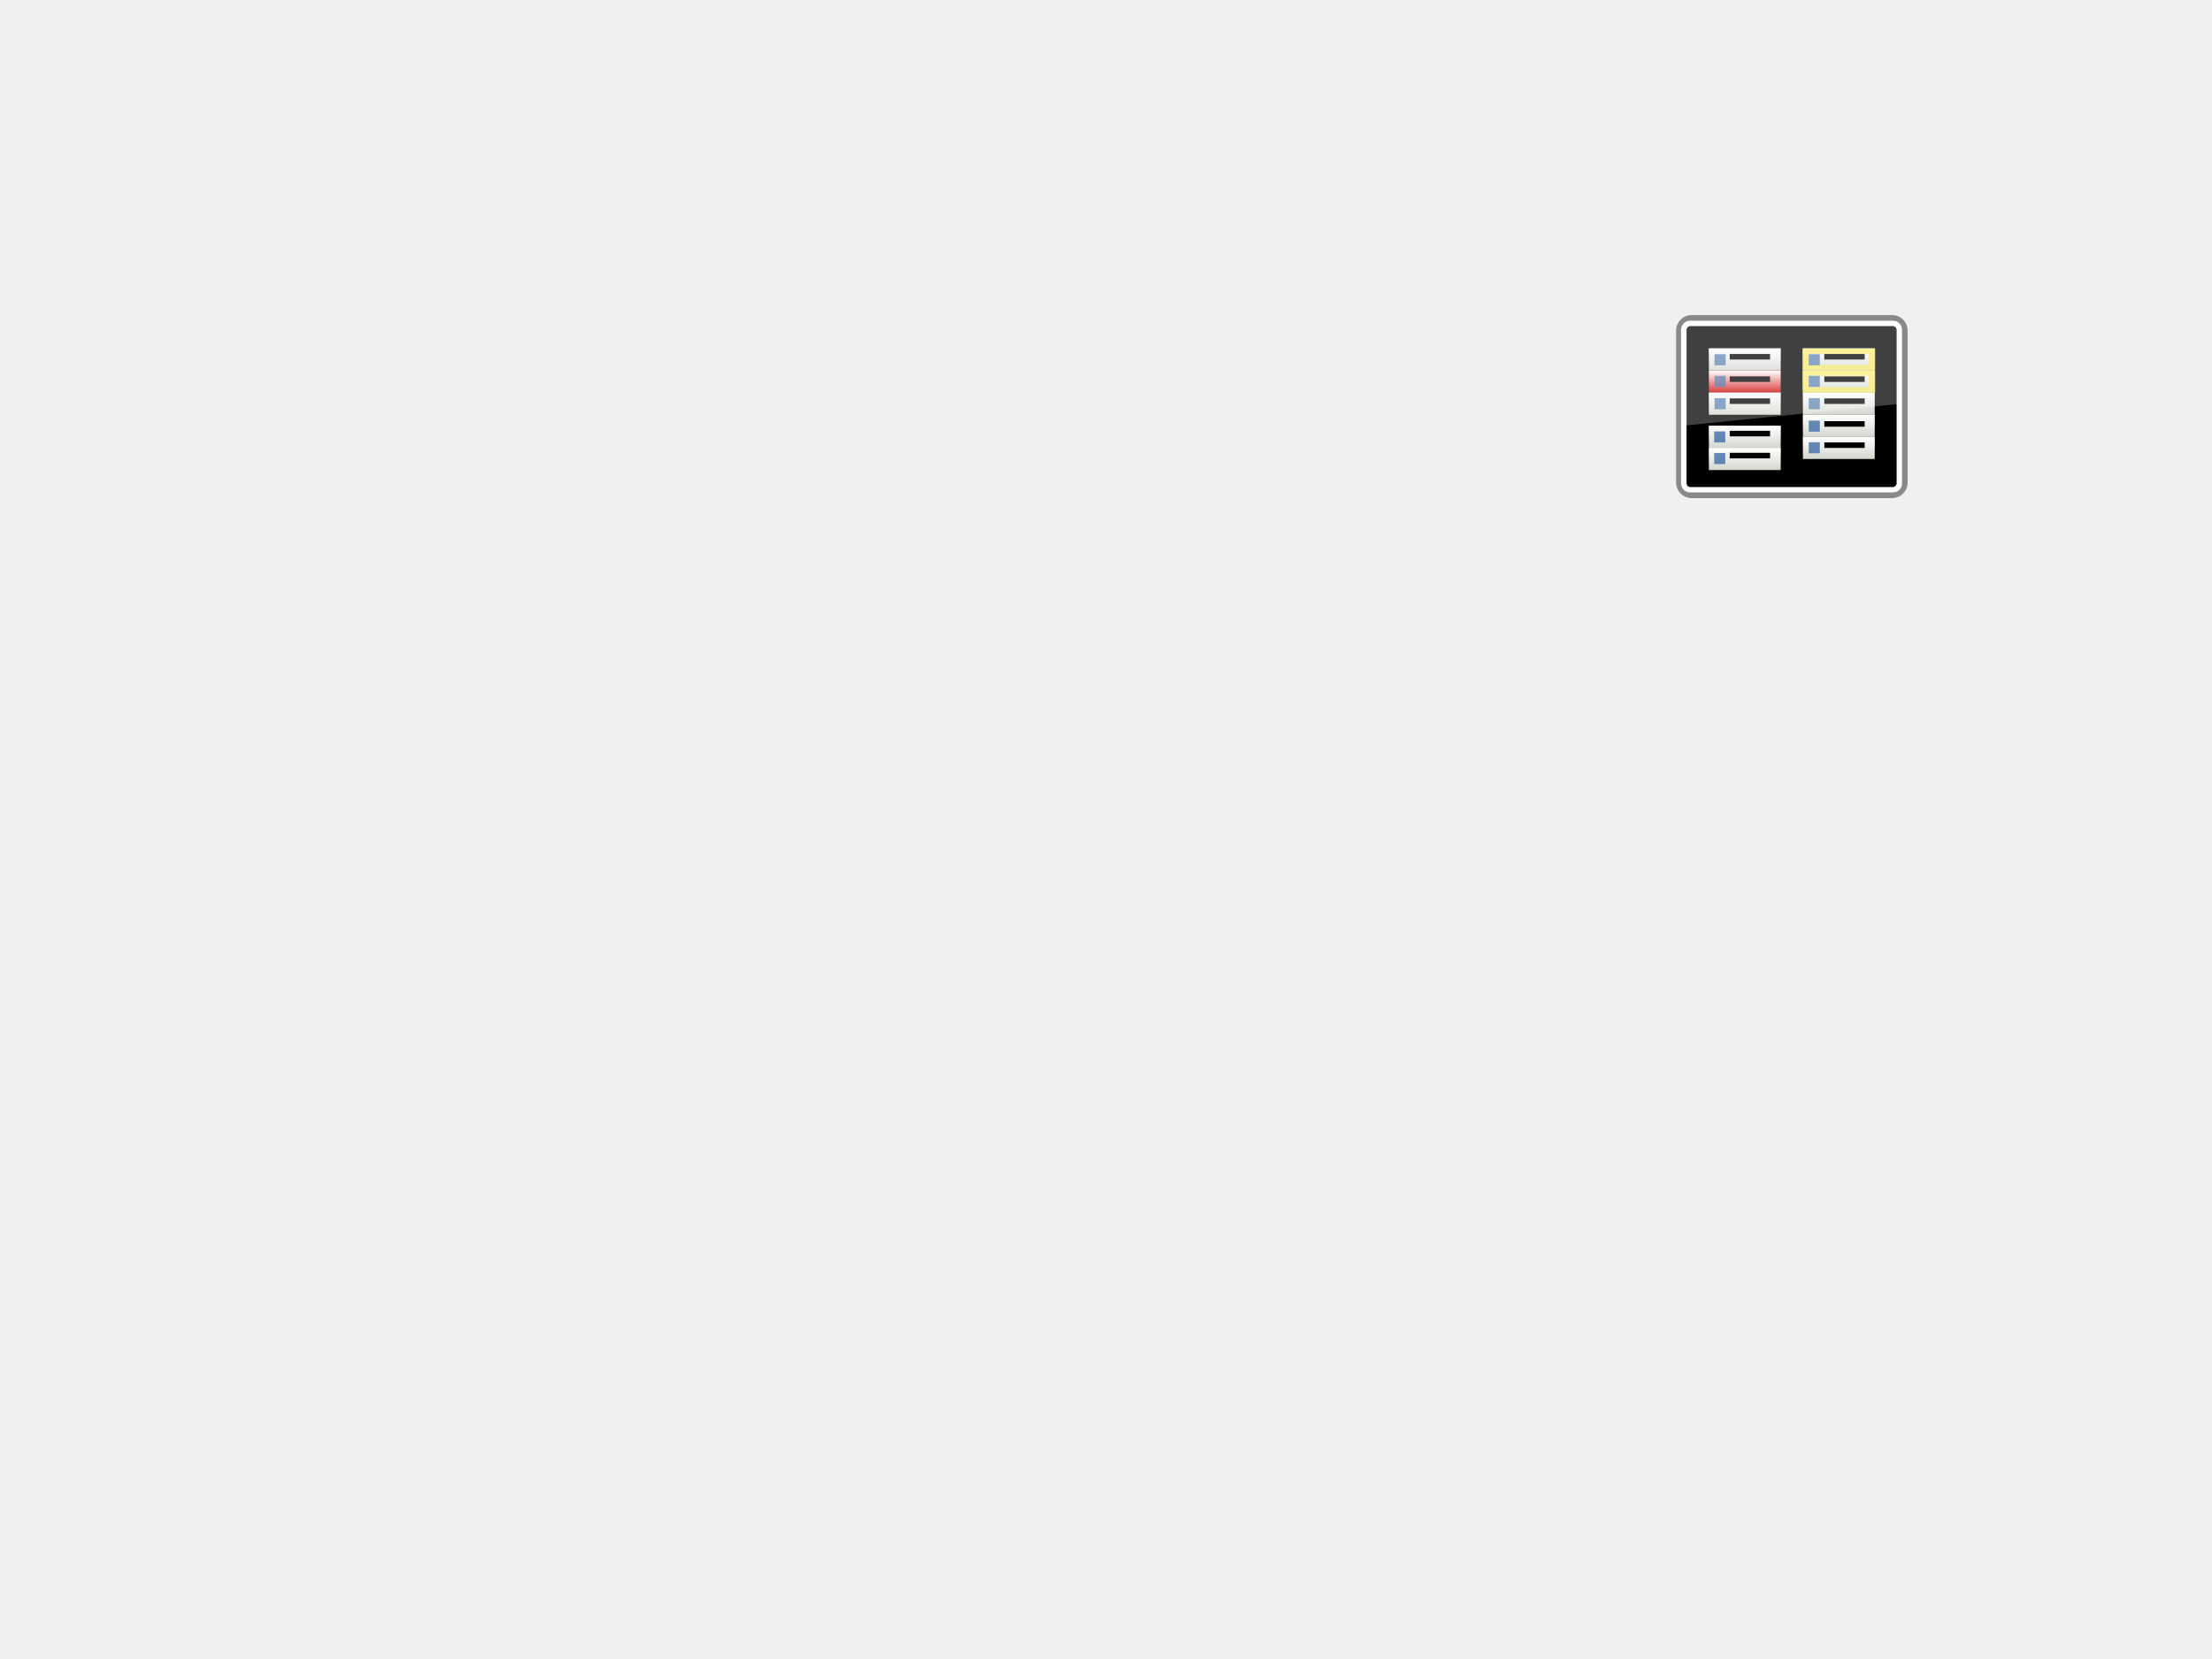
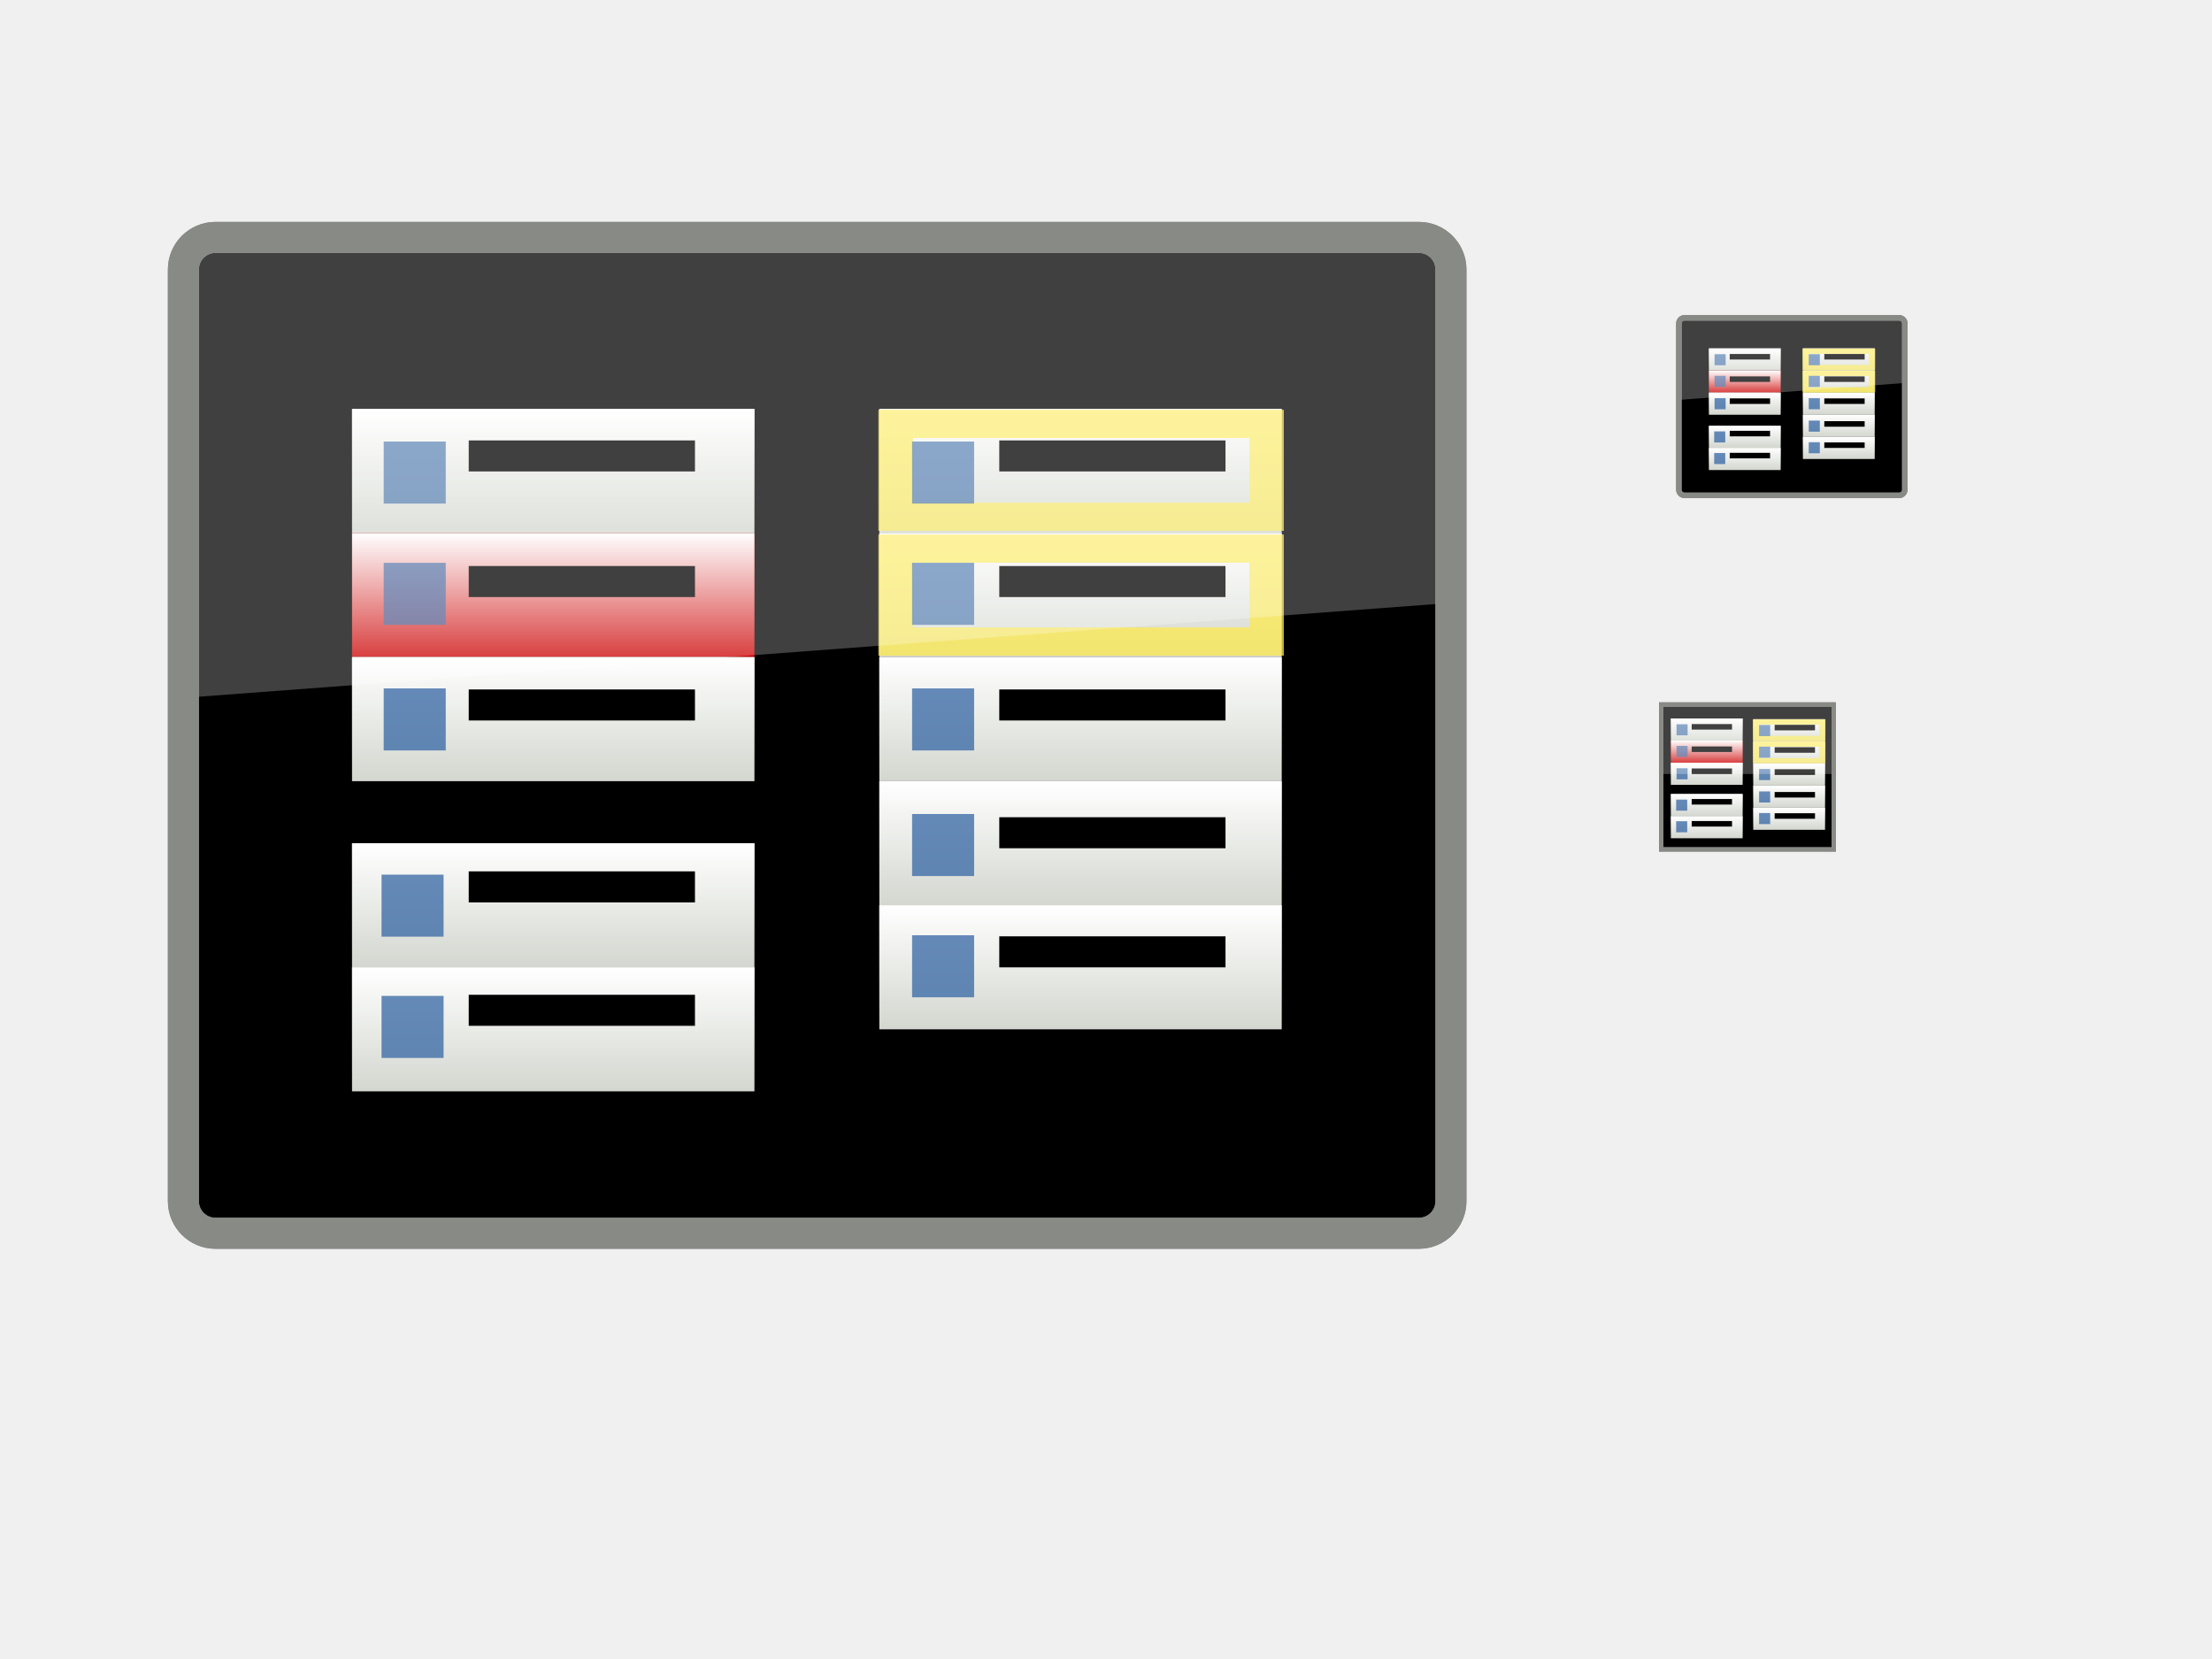
<svg xmlns="http://www.w3.org/2000/svg" xmlns:xlink="http://www.w3.org/1999/xlink" width="400" height="300.0" id="svg2" version="1.1">
  <defs id="defs4">
    <linearGradient id="linearGradient3754">
      <stop style="stop-color:#fce94f;stop-opacity:0;" offset="0" id="stop3756" />
      <stop id="stop3762" offset="0.899" style="stop-color:#fce94f;stop-opacity:0;" />
      <stop style="stop-color:#fce94f;stop-opacity:1;" offset="1" id="stop3758" />
    </linearGradient>
    <linearGradient id="linearGradient2882">
      <stop style="stop-color:#ffffff;stop-opacity:1;" offset="0" id="stop2884" />
      <stop style="stop-color:#ffffff;stop-opacity:0;" offset="1" id="stop2886" />
    </linearGradient>
    <linearGradient xlink:href="#linearGradient2882" id="linearGradient3662" x1="322" y1="63" x2="322" y2="67" gradientUnits="userSpaceOnUse" />
    <linearGradient xlink:href="#linearGradient2882" id="linearGradient3682" gradientUnits="userSpaceOnUse" x1="322" y1="63" x2="322" y2="67" />
    <linearGradient xlink:href="#linearGradient2882" id="linearGradient3702" gradientUnits="userSpaceOnUse" x1="322" y1="63" x2="322" y2="67" />
    <linearGradient xlink:href="#linearGradient2882" id="linearGradient3704" gradientUnits="userSpaceOnUse" x1="322" y1="63" x2="322" y2="67" />
    <linearGradient xlink:href="#linearGradient2882" id="linearGradient3706" gradientUnits="userSpaceOnUse" x1="322" y1="63" x2="322" y2="67" />
    <linearGradient xlink:href="#linearGradient2882" id="linearGradient3722" gradientUnits="userSpaceOnUse" x1="322" y1="63" x2="322" y2="67" />
    <linearGradient xlink:href="#linearGradient2882" id="linearGradient3736" gradientUnits="userSpaceOnUse" x1="322" y1="63" x2="322" y2="67" />
    <linearGradient xlink:href="#linearGradient2882" id="linearGradient3738" gradientUnits="userSpaceOnUse" x1="322" y1="63" x2="322" y2="67" />
    <linearGradient xlink:href="#linearGradient2882" id="linearGradient3741" gradientUnits="userSpaceOnUse" x1="322" y1="63" x2="322" y2="67" gradientTransform="translate(0,4)" />
    <linearGradient xlink:href="#linearGradient2882" id="linearGradient3745" gradientUnits="userSpaceOnUse" x1="322" y1="63" x2="322" y2="67" gradientTransform="translate(17,12)" />
+     <linearGradient xlink:href="#linearGradient2882" id="linearGradient3073" gradientUnits="userSpaceOnUse" x1="322" y1="63" x2="322" y2="67" />
+     <linearGradient xlink:href="#linearGradient2882" id="linearGradient3077" gradientUnits="userSpaceOnUse" x1="322" y1="63" x2="322" y2="67" />
+     <linearGradient xlink:href="#linearGradient2882" id="linearGradient3079" gradientUnits="userSpaceOnUse" x1="322" y1="63" x2="322" y2="67" />
+     <linearGradient xlink:href="#linearGradient2882" id="linearGradient3081" gradientUnits="userSpaceOnUse" x1="322" y1="63" x2="322" y2="67" />
+     <linearGradient xlink:href="#linearGradient2882" id="linearGradient3083" gradientUnits="userSpaceOnUse" x1="322" y1="63" x2="322" y2="67" />
+     <linearGradient xlink:href="#linearGradient2882" id="linearGradient3087" gradientUnits="userSpaceOnUse" x1="322" y1="63" x2="322" y2="67" />
+     <linearGradient xlink:href="#linearGradient2882" id="linearGradient3089" gradientUnits="userSpaceOnUse" x1="322" y1="63" x2="322" y2="67" />
+     <linearGradient xlink:href="#linearGradient2882" id="linearGradient3091" gradientUnits="userSpaceOnUse" x1="322" y1="63" x2="322" y2="67" />
+     <linearGradient xlink:href="#linearGradient2882" id="linearGradient3130" gradientUnits="userSpaceOnUse" gradientTransform="matrix(5.608921,0,0,5.608921,-1574.298,-212.0991)" x1="322" y1="63" x2="322" y2="67" />
+     <linearGradient xlink:href="#linearGradient2882" id="linearGradient3146" gradientUnits="userSpaceOnUse" gradientTransform="matrix(5.608921,0,0,5.608921,-1669.649,-256.9705)" x1="322" y1="63" x2="322" y2="67" />
+     <linearGradient xlink:href="#linearGradient2882" id="linearGradient3273" gradientUnits="userSpaceOnUse" x1="322" y1="63" x2="322" y2="67" />
+     <linearGradient xlink:href="#linearGradient2882" id="linearGradient3277" gradientUnits="userSpaceOnUse" x1="322" y1="63" x2="322" y2="67" />
+     <linearGradient xlink:href="#linearGradient2882" id="linearGradient3279" gradientUnits="userSpaceOnUse" x1="322" y1="63" x2="322" y2="67" />
+     <linearGradient xlink:href="#linearGradient2882" id="linearGradient3281" gradientUnits="userSpaceOnUse" x1="322" y1="63" x2="322" y2="67" />
+     <linearGradient xlink:href="#linearGradient2882" id="linearGradient3283" gradientUnits="userSpaceOnUse" x1="322" y1="63" x2="322" y2="67" />
+     <linearGradient xlink:href="#linearGradient2882" id="linearGradient3287" gradientUnits="userSpaceOnUse" x1="322" y1="63" x2="322" y2="67" />
+     <linearGradient xlink:href="#linearGradient2882" id="linearGradient3289" gradientUnits="userSpaceOnUse" x1="322" y1="63" x2="322" y2="67" />
+     <linearGradient xlink:href="#linearGradient2882" id="linearGradient3291" gradientUnits="userSpaceOnUse" x1="322" y1="63" x2="322" y2="67" />
+     <linearGradient xlink:href="#linearGradient2882" id="linearGradient3330" gradientUnits="userSpaceOnUse" gradientTransform="translate(8.020634,79.05794)" x1="322" y1="63" x2="322" y2="67" />
+     <linearGradient xlink:href="#linearGradient2882" id="linearGradient3346" gradientUnits="userSpaceOnUse" gradientTransform="translate(-6.87728,70.92233)" x1="322" y1="63" x2="322" y2="67" />
  </defs>
  <g id="layer1" />
  <g id="g2822" style="display:inline">
    <g id="g2824" style="display:none">
      <rect id="rect2826" x="20" y="30" height="256" width="256" style="fill:#eeeeec;fill-opacity:1;fill-rule:nonzero;stroke:none;visibility:visible;display:inline;enable-background:accumulate" />
      <rect id="rect2828" x="300" y="50" height="48" width="48" style="fill:#eeeeec;fill-opacity:1;fill-rule:nonzero;stroke:none;visibility:visible;display:inline;enable-background:accumulate" />
+       <rect style="fill:#d3d7cf;stroke:none" id="rect3155" width="35" height="35" x="299.085" y="123.082" />
      <rect id="rect2830" x="300" y="125" height="32" width="32" style="fill:#eeeeec;fill-opacity:1;fill-rule:nonzero;stroke:none;visibility:visible;display:inline;enable-background:accumulate" />
      <rect id="rect2832" x="300" y="176" height="24" width="24" style="fill:#eeeeec;fill-opacity:1;fill-rule:nonzero;stroke:none;visibility:visible;display:inline;enable-background:accumulate" />
      <rect id="rect2834" x="301" y="177" height="22" width="22" style="fill:#eeeeec;fill-opacity:1;fill-rule:nonzero;stroke:none;visibility:visible;display:inline;enable-background:accumulate" />
      <rect id="rect2836" x="300" y="220" height="16" width="16" style="fill:#eeeeec;fill-opacity:1;fill-rule:nonzero;stroke:none;visibility:visible;display:inline;enable-background:accumulate" />
      <text id="text2838" x="20" style="font-size:18px;font-style:normal;font-weight:normal;fill:#000000;fill-opacity:1;stroke:none;display:inline;enable-background:new;font-family:Bitstream Vera Sans" y="20">
        <tspan id="tspan2840">apps</tspan>
      </text>
      <text id="text2842" x="200" style="font-size:18px;font-style:normal;font-weight:normal;fill:#000000;fill-opacity:1;stroke:none;display:inline;enable-background:new;font-family:Bitstream Vera Sans" y="20">
        <tspan id="tspan2844">status-monitor</tspan>
      </text>
    </g>
-     <rect style="fill:#000000;fill-opacity:1;fill-rule:nonzero;stroke:#888a85;stroke-width:1;display:inline" id="rect2862" width="40.866" height="32.107" x="303.59" y="57.469" rx="2.301" ry="2.298" />
-     <rect ry="1.192" rx="1.202" y="58.465" x="304.484" height="30.114" width="38.987" id="rect2864" style="fill:#000000;fill-opacity:1;fill-rule:nonzero;stroke:#ffffff;stroke-width:1;stroke-opacity:1;display:inline" />
-     <g style="display:inline" id="g3664">
-       <rect style="fill:#d3d7cf;fill-opacity:1;fill-rule:nonzero;stroke:none" id="rect2866" width="12.973" height="4" x="309.027" y="63" rx="0" ry="0" />
-       <rect ry="0" rx="0" y="63" x="309.027" height="4" width="12.973" id="rect2880" style="fill:url(#linearGradient3662);fill-opacity:1;fill-rule:nonzero;stroke:none" />
-     </g>
-     <rect style="fill:#cc0000;fill-opacity:1;fill-rule:nonzero;stroke:none;display:inline" id="rect3670" width="12.973" height="4" x="309.027" y="67" rx="0" ry="0" />
-     <rect ry="0" rx="0" y="67" x="309.027" height="4" width="12.973" id="rect3672" style="fill:url(#linearGradient3741);fill-opacity:1;fill-rule:nonzero;stroke:none;display:inline" />
-     <g style="display:inline" transform="translate(0,8)" id="g3676">
-       <rect style="fill:#d3d7cf;fill-opacity:1;fill-rule:nonzero;stroke:none" id="rect3678" width="12.973" height="4" x="309.027" y="63" rx="0" ry="0" />
-       <rect ry="0" rx="0" y="63" x="309.027" height="4" width="12.973" id="rect3680" style="fill:url(#linearGradient3682);fill-opacity:1;fill-rule:nonzero;stroke:none" />
-     </g>
-     <g style="display:inline" id="g3684" transform="translate(17,0)">
-       <rect ry="0" rx="0" y="63" x="309.027" height="4" width="12.973" id="rect3686" style="fill:#d3d7cf;fill-opacity:1;fill-rule:nonzero;stroke:none" />
-       <rect style="fill:url(#linearGradient3702);fill-opacity:1;fill-rule:nonzero;stroke:none" id="rect3688" width="12.973" height="4" x="309.027" y="63" rx="0" ry="0" />
-     </g>
-     <g style="display:inline" transform="translate(17,4)" id="g3690">
-       <rect style="fill:#d3d7cf;fill-opacity:1;fill-rule:nonzero;stroke:none" id="rect3692" width="12.973" height="4" x="309.027" y="63" rx="0" ry="0" />
-       <rect ry="0" rx="0" y="63" x="309.027" height="4" width="12.973" id="rect3694" style="fill:url(#linearGradient3704);fill-opacity:1;fill-rule:nonzero;stroke:none" />
-     </g>
-     <g style="display:inline" id="g3696" transform="translate(17,8)">
-       <rect ry="0" rx="0" y="63" x="309.027" height="4" width="12.973" id="rect3698" style="fill:#d3d7cf;fill-opacity:1;fill-rule:nonzero;stroke:none" />
-       <rect style="fill:url(#linearGradient3706);fill-opacity:1;fill-rule:nonzero;stroke:none" id="rect3700" width="12.973" height="4" x="309.027" y="63" rx="0" ry="0" />
-     </g>
-     <rect ry="0" rx="0" y="75" x="326.027" height="4" width="12.973" id="rect3710" style="fill:#d3d7cf;fill-opacity:1;fill-rule:nonzero;stroke:none;display:inline" />
-     <rect style="fill:url(#linearGradient3745);fill-opacity:1;fill-rule:nonzero;stroke:none;display:inline" id="rect3712" width="12.973" height="4" x="326.027" y="75" rx="0" ry="0" />
-     <g style="display:inline" id="g3716" transform="translate(17,16)">
-       <rect ry="0" rx="0" y="63" x="309.027" height="4" width="12.973" id="rect3718" style="fill:#d3d7cf;fill-opacity:1;fill-rule:nonzero;stroke:none" />
-       <rect style="fill:url(#linearGradient3722);fill-opacity:1;fill-rule:nonzero;stroke:none" id="rect3720" width="12.973" height="4" x="309.027" y="63" rx="0" ry="0" />
-     </g>
-     <g style="display:inline" id="g3724" transform="translate(0,14)">
-       <rect ry="0" rx="0" y="63" x="309.027" height="4" width="12.973" id="rect3726" style="fill:#d3d7cf;fill-opacity:1;fill-rule:nonzero;stroke:none" />
-       <rect style="fill:url(#linearGradient3736);fill-opacity:1;fill-rule:nonzero;stroke:none" id="rect3728" width="12.973" height="4" x="309.027" y="63" rx="0" ry="0" />
-     </g>
-     <g style="display:inline" transform="translate(0,18)" id="g3730">
-       <rect style="fill:#d3d7cf;fill-opacity:1;fill-rule:nonzero;stroke:none" id="rect3732" width="12.973" height="4" x="309.027" y="63" rx="0" ry="0" />
-       <rect ry="0" rx="0" y="63" x="309.027" height="4" width="12.973" id="rect3734" style="fill:url(#linearGradient3738);fill-opacity:1;fill-rule:nonzero;stroke:none" />
-     </g>
-     <g transform="matrix(0.9217227,0,0,0.7482658,41.71756,16.34272)" id="g3748" style="opacity:0.75;fill:none;stroke:#fce94f;stroke-width:1.204;display:inline">
-       <rect style="fill:none;stroke:#fce94f;stroke-width:1.204" id="rect3750" width="12.973" height="4" x="309.027" y="63" rx="0" ry="0" />
-       <rect ry="0" rx="0" y="63" x="309.027" height="4" width="12.973" id="rect3752" style="fill:none;stroke:#fce94f;stroke-width:1.204" />
-     </g>
-     <g style="opacity:0.75;fill:none;stroke:#fce94f;stroke-width:1.204;display:inline" id="g3764" transform="matrix(0.9217227,0,0,0.7482658,41.71756,20.36316)">
-       <rect ry="0" rx="0" y="63" x="309.027" height="4" width="12.973" id="rect3766" style="fill:none;stroke:#fce94f;stroke-width:1.204" />
-       <rect style="fill:none;stroke:#fce94f;stroke-width:1.204" id="rect3768" width="12.973" height="4" x="309.027" y="63" rx="0" ry="0" />
-     </g>
-     <path style="fill:none;stroke:#000000;stroke-width:1px;stroke-linecap:butt;stroke-linejoin:miter;stroke-opacity:1;display:inline" d="m 329.894,64.514 7.294,0" id="path3770" />
-     <path id="path3809" d="m 329.894,68.563 7.294,0" style="fill:none;stroke:#000000;stroke-width:1px;stroke-linecap:butt;stroke-linejoin:miter;stroke-opacity:1;display:inline" />
-     <path style="fill:none;stroke:#000000;stroke-width:1px;stroke-linecap:butt;stroke-linejoin:miter;stroke-opacity:1;display:inline" d="m 329.894,72.543 7.294,0" id="path3811" />
-     <path id="path3813" d="m 329.894,76.662 7.294,0" style="fill:none;stroke:#000000;stroke-width:1px;stroke-linecap:butt;stroke-linejoin:miter;stroke-opacity:1;display:inline" />
-     <path style="fill:none;stroke:#000000;stroke-width:1px;stroke-linecap:butt;stroke-linejoin:miter;stroke-opacity:1;display:inline" d="m 329.894,80.502 7.294,0" id="path3815" />
-     <path id="path3817" d="m 312.79,64.514 7.294,0" style="fill:none;stroke:#000000;stroke-width:1px;stroke-linecap:butt;stroke-linejoin:miter;stroke-opacity:1;display:inline" />
-     <path style="fill:none;stroke:#000000;stroke-width:1px;stroke-linecap:butt;stroke-linejoin:miter;stroke-opacity:1;display:inline" d="m 312.79,68.563 7.294,0" id="path3819" />
-     <path id="path3821" d="m 312.79,72.543 7.294,0" style="fill:none;stroke:#000000;stroke-width:1px;stroke-linecap:butt;stroke-linejoin:miter;stroke-opacity:1;display:inline" />
-     <path id="path3823" d="m 312.79,78.407 7.294,0" style="fill:none;stroke:#000000;stroke-width:1px;stroke-linecap:butt;stroke-linejoin:miter;stroke-opacity:1;display:inline" />
-     <path style="fill:none;stroke:#000000;stroke-width:1px;stroke-linecap:butt;stroke-linejoin:miter;stroke-opacity:1;display:inline" d="m 312.79,82.387 7.294,0" id="path3825" />
-     <rect style="opacity:0.75;fill:#3465a4;fill-opacity:1;fill-rule:nonzero;stroke:none" id="rect3827" width="2" height="2" x="310.048" y="64.05" />
-     <rect y="67.96" x="310.048" height="2" width="2" id="rect3829" style="opacity:0.75;fill:#3465a4;fill-opacity:1;fill-rule:nonzero;stroke:none" />
-     <rect style="opacity:0.75;fill:#3465a4;fill-opacity:1;fill-rule:nonzero;stroke:none" id="rect3831" width="2" height="2" x="310.048" y="72.009" />
-     <rect y="64.05" x="327.083" height="2" width="2" id="rect3833" style="opacity:0.75;fill:#3465a4;fill-opacity:1;fill-rule:nonzero;stroke:none" />
-     <rect style="opacity:0.75;fill:#3465a4;fill-opacity:1;fill-rule:nonzero;stroke:none" id="rect3835" width="2" height="2" x="327.083" y="67.96" />
-     <rect y="72.009" x="327.083" height="2" width="2" id="rect3837" style="opacity:0.75;fill:#3465a4;fill-opacity:1;fill-rule:nonzero;stroke:none" />
-     <rect style="opacity:0.75;fill:#3465a4;fill-opacity:1;fill-rule:nonzero;stroke:none" id="rect3839" width="2" height="2" x="327.083" y="76.058" />
-     <rect y="79.968" x="327.083" height="2" width="2" id="rect3841" style="opacity:0.75;fill:#3465a4;fill-opacity:1;fill-rule:nonzero;stroke:none" />
-     <rect y="78.013" x="309.978" height="2" width="2" id="rect3845" style="opacity:0.75;fill:#3465a4;fill-opacity:1;fill-rule:nonzero;stroke:none" />
-     <rect style="opacity:0.75;fill:#3465a4;fill-opacity:1;fill-rule:nonzero;stroke:none" id="rect3847" width="2" height="2" x="309.978" y="81.923" />
-     <path style="opacity:0.25;fill:#ffffff;fill-opacity:1;fill-rule:nonzero;stroke:none;display:inline" d="m 308.312,58.481 c -3.537,0 -3.656,0.041 -3.656,3.625 l 0,14.844 38.688,-3.906 0,-10.938 c 0,-3.674 -0.028,-3.625 -3.656,-3.625 l -31.375,0 z" id="rect3849" />
+     <g id="g2901">
+       <rect ry="1.034" rx="1.034" y="57.469" x="303.59" height="32.107" width="40.866" id="rect2862" style="fill:#000000;fill-opacity:1;fill-rule:nonzero;stroke:#888a85;stroke-width:1;display:inline" />
+       <g id="g3664" style="display:inline">
+         <rect ry="0" rx="0" y="63" x="309.027" height="4" width="12.973" id="rect2866" style="fill:#d3d7cf;fill-opacity:1;fill-rule:nonzero;stroke:none" />
+         <rect style="fill:url(#linearGradient3662);fill-opacity:1;fill-rule:nonzero;stroke:none" id="rect2880" width="12.973" height="4" x="309.027" y="63" rx="0" ry="0" />
+       </g>
+       <rect ry="0" rx="0" y="67" x="309.027" height="4" width="12.973" id="rect3670" style="fill:#cc0000;fill-opacity:1;fill-rule:nonzero;stroke:none;display:inline" />
+       <rect style="fill:url(#linearGradient3741);fill-opacity:1;fill-rule:nonzero;stroke:none;display:inline" id="rect3672" width="12.973" height="4" x="309.027" y="67" rx="0" ry="0" />
+       <g id="g3676" transform="translate(0,8)" style="display:inline">
+         <rect ry="0" rx="0" y="63" x="309.027" height="4" width="12.973" id="rect3678" style="fill:#d3d7cf;fill-opacity:1;fill-rule:nonzero;stroke:none" />
+         <rect style="fill:url(#linearGradient3682);fill-opacity:1;fill-rule:nonzero;stroke:none" id="rect3680" width="12.973" height="4" x="309.027" y="63" rx="0" ry="0" />
+       </g>
+       <g transform="translate(17,0)" id="g3684" style="display:inline">
+         <rect style="fill:#d3d7cf;fill-opacity:1;fill-rule:nonzero;stroke:none" id="rect3686" width="12.973" height="4" x="309.027" y="63" rx="0" ry="0" />
+         <rect ry="0" rx="0" y="63" x="309.027" height="4" width="12.973" id="rect3688" style="fill:url(#linearGradient3702);fill-opacity:1;fill-rule:nonzero;stroke:none" />
+       </g>
+       <g id="g3690" transform="translate(17,4)" style="display:inline">
+         <rect ry="0" rx="0" y="63" x="309.027" height="4" width="12.973" id="rect3692" style="fill:#d3d7cf;fill-opacity:1;fill-rule:nonzero;stroke:none" />
+         <rect style="fill:url(#linearGradient3704);fill-opacity:1;fill-rule:nonzero;stroke:none" id="rect3694" width="12.973" height="4" x="309.027" y="63" rx="0" ry="0" />
+       </g>
+       <g transform="translate(17,8)" id="g3696" style="display:inline">
+         <rect style="fill:#d3d7cf;fill-opacity:1;fill-rule:nonzero;stroke:none" id="rect3698" width="12.973" height="4" x="309.027" y="63" rx="0" ry="0" />
+         <rect ry="0" rx="0" y="63" x="309.027" height="4" width="12.973" id="rect3700" style="fill:url(#linearGradient3706);fill-opacity:1;fill-rule:nonzero;stroke:none" />
+       </g>
+       <rect style="fill:#d3d7cf;fill-opacity:1;fill-rule:nonzero;stroke:none;display:inline" id="rect3710" width="12.973" height="4" x="326.027" y="75" rx="0" ry="0" />
+       <rect ry="0" rx="0" y="75" x="326.027" height="4" width="12.973" id="rect3712" style="fill:url(#linearGradient3745);fill-opacity:1;fill-rule:nonzero;stroke:none;display:inline" />
+       <g transform="translate(17,16)" id="g3716" style="display:inline">
+         <rect style="fill:#d3d7cf;fill-opacity:1;fill-rule:nonzero;stroke:none" id="rect3718" width="12.973" height="4" x="309.027" y="63" rx="0" ry="0" />
+         <rect ry="0" rx="0" y="63" x="309.027" height="4" width="12.973" id="rect3720" style="fill:url(#linearGradient3722);fill-opacity:1;fill-rule:nonzero;stroke:none" />
+       </g>
+       <g transform="translate(0,14)" id="g3724" style="display:inline">
+         <rect style="fill:#d3d7cf;fill-opacity:1;fill-rule:nonzero;stroke:none" id="rect3726" width="12.973" height="4" x="309.027" y="63" rx="0" ry="0" />
+         <rect ry="0" rx="0" y="63" x="309.027" height="4" width="12.973" id="rect3728" style="fill:url(#linearGradient3736);fill-opacity:1;fill-rule:nonzero;stroke:none" />
+       </g>
+       <g id="g3730" transform="translate(0,18)" style="display:inline">
+         <rect ry="0" rx="0" y="63" x="309.027" height="4" width="12.973" id="rect3732" style="fill:#d3d7cf;fill-opacity:1;fill-rule:nonzero;stroke:none" />
+         <rect style="fill:url(#linearGradient3738);fill-opacity:1;fill-rule:nonzero;stroke:none" id="rect3734" width="12.973" height="4" x="309.027" y="63" rx="0" ry="0" />
+       </g>
+       <g style="opacity:0.75;fill:none;stroke:#fce94f;stroke-width:1.204;display:inline" id="g3748" transform="matrix(0.9217227,0,0,0.7482658,41.71756,16.34272)">
+         <rect ry="0" rx="0" y="63" x="309.027" height="4" width="12.973" id="rect3750" style="fill:none;stroke:#fce94f;stroke-width:1.204" />
+         <rect style="fill:none;stroke:#fce94f;stroke-width:1.204" id="rect3752" width="12.973" height="4" x="309.027" y="63" rx="0" ry="0" />
+       </g>
+       <g transform="matrix(0.9217227,0,0,0.7482658,41.71756,20.36316)" id="g3764" style="opacity:0.75;fill:none;stroke:#fce94f;stroke-width:1.204;display:inline">
+         <rect style="fill:none;stroke:#fce94f;stroke-width:1.204" id="rect3766" width="12.973" height="4" x="309.027" y="63" rx="0" ry="0" />
+         <rect ry="0" rx="0" y="63" x="309.027" height="4" width="12.973" id="rect3768" style="fill:none;stroke:#fce94f;stroke-width:1.204" />
+       </g>
+       <path id="path3770" d="m 329.894,64.514 7.294,0" style="fill:none;stroke:#000000;stroke-width:1px;stroke-linecap:butt;stroke-linejoin:miter;stroke-opacity:1;display:inline" />
+       <path style="fill:none;stroke:#000000;stroke-width:1px;stroke-linecap:butt;stroke-linejoin:miter;stroke-opacity:1;display:inline" d="m 329.894,68.563 7.294,0" id="path3809" />
+       <path id="path3811" d="m 329.894,72.543 7.294,0" style="fill:none;stroke:#000000;stroke-width:1px;stroke-linecap:butt;stroke-linejoin:miter;stroke-opacity:1;display:inline" />
+       <path style="fill:none;stroke:#000000;stroke-width:1px;stroke-linecap:butt;stroke-linejoin:miter;stroke-opacity:1;display:inline" d="m 329.894,76.662 7.294,0" id="path3813" />
+       <path id="path3815" d="m 329.894,80.502 7.294,0" style="fill:none;stroke:#000000;stroke-width:1px;stroke-linecap:butt;stroke-linejoin:miter;stroke-opacity:1;display:inline" />
+       <path style="fill:none;stroke:#000000;stroke-width:1px;stroke-linecap:butt;stroke-linejoin:miter;stroke-opacity:1;display:inline" d="m 312.79,64.514 7.294,0" id="path3817" />
+       <path id="path3819" d="m 312.79,68.563 7.294,0" style="fill:none;stroke:#000000;stroke-width:1px;stroke-linecap:butt;stroke-linejoin:miter;stroke-opacity:1;display:inline" />
+       <path style="fill:none;stroke:#000000;stroke-width:1px;stroke-linecap:butt;stroke-linejoin:miter;stroke-opacity:1;display:inline" d="m 312.79,72.543 7.294,0" id="path3821" />
+       <path style="fill:none;stroke:#000000;stroke-width:1px;stroke-linecap:butt;stroke-linejoin:miter;stroke-opacity:1;display:inline" d="m 312.79,78.407 7.294,0" id="path3823" />
+       <path id="path3825" d="m 312.79,82.387 7.294,0" style="fill:none;stroke:#000000;stroke-width:1px;stroke-linecap:butt;stroke-linejoin:miter;stroke-opacity:1;display:inline" />
+       <rect y="64.05" x="310.048" height="2" width="2" id="rect3827" style="opacity:0.75;fill:#3465a4;fill-opacity:1;fill-rule:nonzero;stroke:none" />
+       <rect style="opacity:0.75;fill:#3465a4;fill-opacity:1;fill-rule:nonzero;stroke:none" id="rect3829" width="2" height="2" x="310.048" y="67.96" />
+       <rect y="72.009" x="310.048" height="2" width="2" id="rect3831" style="opacity:0.75;fill:#3465a4;fill-opacity:1;fill-rule:nonzero;stroke:none" />
+       <rect style="opacity:0.75;fill:#3465a4;fill-opacity:1;fill-rule:nonzero;stroke:none" id="rect3833" width="2" height="2" x="327.083" y="64.05" />
+       <rect y="67.96" x="327.083" height="2" width="2" id="rect3835" style="opacity:0.75;fill:#3465a4;fill-opacity:1;fill-rule:nonzero;stroke:none" />
+       <rect style="opacity:0.75;fill:#3465a4;fill-opacity:1;fill-rule:nonzero;stroke:none" id="rect3837" width="2" height="2" x="327.083" y="72.009" />
+       <rect y="76.058" x="327.083" height="2" width="2" id="rect3839" style="opacity:0.75;fill:#3465a4;fill-opacity:1;fill-rule:nonzero;stroke:none" />
+       <rect style="opacity:0.75;fill:#3465a4;fill-opacity:1;fill-rule:nonzero;stroke:none" id="rect3841" width="2" height="2" x="327.083" y="79.968" />
+       <rect style="opacity:0.75;fill:#3465a4;fill-opacity:1;fill-rule:nonzero;stroke:none" id="rect3845" width="2" height="2" x="309.978" y="78.013" />
+       <rect y="81.923" x="309.978" height="2" width="2" id="rect3847" style="opacity:0.75;fill:#3465a4;fill-opacity:1;fill-rule:nonzero;stroke:none" />
+       <path id="rect3849" d="m 307.147,57.697 c -3.779,0 -3.907,0.032 -3.907,2.874 l 0,11.769 41.339,-3.097 0,-8.672 c 0,-2.913 -0.03,-2.874 -3.907,-2.874 l -33.525,0 z" style="opacity:0.25;fill:#ffffff;fill-opacity:1;fill-rule:nonzero;stroke:none;display:inline" />
+     </g>
+     <rect ry="1.034" rx="1.034" y="57.469" x="303.59" height="32.107" width="40.866" id="rect2899" style="fill:none;stroke:#888a85;stroke-width:1;display:inline" />
+     <rect ry="5.8" rx="5.8" y="42.931" x="33.164" height="180.086" width="229.212" id="rect2961" style="fill:#000000;fill-opacity:1;fill-rule:nonzero;stroke:#888a85;stroke-width:5.609;display:inline" />
+     <g id="g2963" style="display:inline" transform="matrix(5.608921,0,0,5.608921,-1669.649,-279.4061)">
+       <rect ry="0" rx="0" y="63" x="309.027" height="4" width="12.973" id="rect2965" style="fill:#d3d7cf;fill-opacity:1;fill-rule:nonzero;stroke:none" />
+       <rect style="fill:url(#linearGradient3073);fill-opacity:1;fill-rule:nonzero;stroke:none" id="rect2967" width="12.973" height="4" x="309.027" y="63" rx="0" ry="0" />
+     </g>
+     <rect ry="0" rx="0" y="96.392" x="63.661" height="22.436" width="72.762" id="rect2969" style="fill:#cc0000;fill-opacity:1;fill-rule:nonzero;stroke:none;display:inline" />
+     <rect style="fill:url(#linearGradient3146);fill-opacity:1;fill-rule:nonzero;stroke:none;display:inline" id="rect2971" width="72.762" height="22.436" x="63.661" y="96.392" rx="0" ry="0" />
+     <g id="g2973" transform="matrix(5.608921,0,0,5.608921,-1669.649,-234.5348)" style="display:inline">
+       <rect ry="0" rx="0" y="63" x="309.027" height="4" width="12.973" id="rect2975" style="fill:#d3d7cf;fill-opacity:1;fill-rule:nonzero;stroke:none" />
+       <rect style="fill:url(#linearGradient3077);fill-opacity:1;fill-rule:nonzero;stroke:none" id="rect2977" width="12.973" height="4" x="309.027" y="63" rx="0" ry="0" />
+     </g>
+     <g transform="matrix(5.608921,0,0,5.608921,-1574.298,-279.4061)" id="g2979" style="display:inline">
+       <rect style="fill:#d3d7cf;fill-opacity:1;fill-rule:nonzero;stroke:none" id="rect2981" width="12.973" height="4" x="309.027" y="63" rx="0" ry="0" />
+       <rect ry="0" rx="0" y="63" x="309.027" height="4" width="12.973" id="rect2983" style="fill:url(#linearGradient3079);fill-opacity:1;fill-rule:nonzero;stroke:none" />
+     </g>
+     <g id="g2985" transform="matrix(5.608921,0,0,5.608921,-1574.298,-256.9705)" style="display:inline">
+       <rect ry="0" rx="0" y="63" x="309.027" height="4" width="12.973" id="rect2987" style="fill:#d3d7cf;fill-opacity:1;fill-rule:nonzero;stroke:none" />
+       <rect style="fill:url(#linearGradient3081);fill-opacity:1;fill-rule:nonzero;stroke:none" id="rect2989" width="12.973" height="4" x="309.027" y="63" rx="0" ry="0" />
+     </g>
+     <g transform="matrix(5.608921,0,0,5.608921,-1574.298,-234.5348)" id="g2991" style="display:inline">
+       <rect style="fill:#d3d7cf;fill-opacity:1;fill-rule:nonzero;stroke:none" id="rect2993" width="12.973" height="4" x="309.027" y="63" rx="0" ry="0" />
+       <rect ry="0" rx="0" y="63" x="309.027" height="4" width="12.973" id="rect2995" style="fill:url(#linearGradient3083);fill-opacity:1;fill-rule:nonzero;stroke:none" />
+     </g>
+     <rect style="fill:#d3d7cf;fill-opacity:1;fill-rule:nonzero;stroke:none;display:inline" id="rect2997" width="72.762" height="22.436" x="159.013" y="141.263" rx="0" ry="0" />
+     <rect ry="0" rx="0" y="141.263" x="159.013" height="22.436" width="72.762" id="rect2999" style="fill:url(#linearGradient3130);fill-opacity:1;fill-rule:nonzero;stroke:none;display:inline" />
+     <g transform="matrix(5.608921,0,0,5.608921,-1574.298,-189.6634)" id="g3001" style="display:inline">
+       <rect style="fill:#d3d7cf;fill-opacity:1;fill-rule:nonzero;stroke:none" id="rect3003" width="12.973" height="4" x="309.027" y="63" rx="0" ry="0" />
+       <rect ry="0" rx="0" y="63" x="309.027" height="4" width="12.973" id="rect3005" style="fill:url(#linearGradient3087);fill-opacity:1;fill-rule:nonzero;stroke:none" />
+     </g>
+     <g transform="matrix(5.608921,0,0,5.608921,-1669.649,-200.8812)" id="g3007" style="display:inline">
+       <rect style="fill:#d3d7cf;fill-opacity:1;fill-rule:nonzero;stroke:none" id="rect3009" width="12.973" height="4" x="309.027" y="63" rx="0" ry="0" />
+       <rect ry="0" rx="0" y="63" x="309.027" height="4" width="12.973" id="rect3011" style="fill:url(#linearGradient3089);fill-opacity:1;fill-rule:nonzero;stroke:none" />
+     </g>
+     <g id="g3013" transform="matrix(5.608921,0,0,5.608921,-1669.649,-178.4456)" style="display:inline">
+       <rect ry="0" rx="0" y="63" x="309.027" height="4" width="12.973" id="rect3015" style="fill:#d3d7cf;fill-opacity:1;fill-rule:nonzero;stroke:none" />
+       <rect style="fill:url(#linearGradient3091);fill-opacity:1;fill-rule:nonzero;stroke:none" id="rect3017" width="12.973" height="4" x="309.027" y="63" rx="0" ry="0" />
+     </g>
+     <g style="opacity:0.75;fill:none;stroke:#fce94f;stroke-width:1.204;display:inline" id="g3019" transform="matrix(5.16987,0,0,4.196963,-1435.659,-187.7411)">
+       <rect ry="0" rx="0" y="63" x="309.027" height="4" width="12.973" id="rect3021" style="fill:none;stroke:#fce94f;stroke-width:1.204" />
+       <rect style="fill:none;stroke:#fce94f;stroke-width:1.204" id="rect3023" width="12.973" height="4" x="309.027" y="63" rx="0" ry="0" />
+     </g>
+     <g transform="matrix(5.16987,0,0,4.196963,-1435.659,-165.1908)" id="g3025" style="opacity:0.75;fill:none;stroke:#fce94f;stroke-width:1.204;display:inline">
+       <rect style="fill:none;stroke:#fce94f;stroke-width:1.204" id="rect3027" width="12.973" height="4" x="309.027" y="63" rx="0" ry="0" />
+       <rect ry="0" rx="0" y="63" x="309.027" height="4" width="12.973" id="rect3029" style="fill:none;stroke:#fce94f;stroke-width:1.204" />
+     </g>
+     <path id="path3031" d="m 180.701,82.449 40.909,0" style="fill:none;stroke:#000000;stroke-width:5.609px;stroke-linecap:butt;stroke-linejoin:miter;stroke-opacity:1;display:inline" />
+     <path style="fill:none;stroke:#000000;stroke-width:5.609px;stroke-linecap:butt;stroke-linejoin:miter;stroke-opacity:1;display:inline" d="m 180.701,105.161 40.909,0" id="path3033" />
+     <path id="path3035" d="m 180.701,127.481 40.909,0" style="fill:none;stroke:#000000;stroke-width:5.609px;stroke-linecap:butt;stroke-linejoin:miter;stroke-opacity:1;display:inline" />
+     <path style="fill:none;stroke:#000000;stroke-width:5.609px;stroke-linecap:butt;stroke-linejoin:miter;stroke-opacity:1;display:inline" d="m 180.701,150.585 40.909,0" id="path3037" />
+     <path id="path3039" d="m 180.701,172.122 40.909,0" style="fill:none;stroke:#000000;stroke-width:5.609px;stroke-linecap:butt;stroke-linejoin:miter;stroke-opacity:1;display:inline" />
+     <path style="fill:none;stroke:#000000;stroke-width:5.609px;stroke-linecap:butt;stroke-linejoin:miter;stroke-opacity:1;display:inline" d="m 84.762,82.449 40.909,0" id="path3041" />
+     <path id="path3043" d="m 84.762,105.161 40.909,0" style="fill:none;stroke:#000000;stroke-width:5.609px;stroke-linecap:butt;stroke-linejoin:miter;stroke-opacity:1;display:inline" />
+     <path style="fill:none;stroke:#000000;stroke-width:5.609px;stroke-linecap:butt;stroke-linejoin:miter;stroke-opacity:1;display:inline" d="m 84.762,127.481 40.909,0" id="path3045" />
+     <path style="fill:none;stroke:#000000;stroke-width:5.609px;stroke-linecap:butt;stroke-linejoin:miter;stroke-opacity:1;display:inline" d="m 84.762,160.374 40.909,0" id="path3047" />
+     <path id="path3049" d="m 84.762,182.695 40.909,0" style="fill:none;stroke:#000000;stroke-width:5.609px;stroke-linecap:butt;stroke-linejoin:miter;stroke-opacity:1;display:inline" />
+     <rect y="79.846" x="69.387" height="11.218" width="11.218" id="rect3051" style="opacity:0.75;fill:#3465a4;fill-opacity:1;fill-rule:nonzero;stroke:none" />
+     <rect style="opacity:0.75;fill:#3465a4;fill-opacity:1;fill-rule:nonzero;stroke:none" id="rect3053" width="11.218" height="11.218" x="69.387" y="101.774" />
+     <rect y="124.487" x="69.387" height="11.218" width="11.218" id="rect3055" style="opacity:0.75;fill:#3465a4;fill-opacity:1;fill-rule:nonzero;stroke:none" />
+     <rect style="opacity:0.75;fill:#3465a4;fill-opacity:1;fill-rule:nonzero;stroke:none" id="rect3057" width="11.218" height="11.218" x="164.934" y="79.846" />
+     <rect y="101.774" x="164.934" height="11.218" width="11.218" id="rect3059" style="opacity:0.75;fill:#3465a4;fill-opacity:1;fill-rule:nonzero;stroke:none" />
+     <rect style="opacity:0.75;fill:#3465a4;fill-opacity:1;fill-rule:nonzero;stroke:none" id="rect3061" width="11.218" height="11.218" x="164.934" y="124.487" />
+     <rect y="147.199" x="164.934" height="11.218" width="11.218" id="rect3063" style="opacity:0.75;fill:#3465a4;fill-opacity:1;fill-rule:nonzero;stroke:none" />
+     <rect style="opacity:0.75;fill:#3465a4;fill-opacity:1;fill-rule:nonzero;stroke:none" id="rect3065" width="11.218" height="11.218" x="164.934" y="169.127" />
+     <rect style="opacity:0.75;fill:#3465a4;fill-opacity:1;fill-rule:nonzero;stroke:none" id="rect3067" width="11.218" height="11.218" x="68.995" y="158.163" />
+     <rect y="180.092" x="68.995" height="11.218" width="11.218" id="rect3069" style="opacity:0.75;fill:#3465a4;fill-opacity:1;fill-rule:nonzero;stroke:none" />
+     <path id="path3071" d="m 53.115,44.211 c -21.199,0 -21.913,0.181 -21.913,16.121 l 0,66.012 231.865,-17.372 0,-48.641 c 0,-16.339 -0.169,-16.121 -21.913,-16.121 l -188.039,0 z" style="opacity:0.25;fill:#ffffff;fill-opacity:1;fill-rule:nonzero;stroke:none;display:inline" />
+     <rect style="fill:none;fill-opacity:1;fill-rule:nonzero;stroke:#888a85;stroke-width:5.609;display:inline" id="rect3153" width="229.212" height="180.086" x="33.164" y="42.931" rx="5.8" ry="5.8" />
+     <rect ry="0" rx="0" y="127.395" x="300.395" height="26.21" width="31.21" id="rect3159" style="fill:#000000;fill-opacity:1;fill-rule:nonzero;stroke:#888a85;stroke-width:0.79;display:inline" />
+     <g id="g3161" style="display:inline" transform="translate(-6.87728,66.92233)">
+       <rect ry="0" rx="0" y="63" x="309.027" height="4" width="12.973" id="rect3163" style="fill:#d3d7cf;fill-opacity:1;fill-rule:nonzero;stroke:none" />
+       <rect style="fill:url(#linearGradient3273);fill-opacity:1;fill-rule:nonzero;stroke:none" id="rect3165" width="12.973" height="4" x="309.027" y="63" rx="0" ry="0" />
+     </g>
+     <rect ry="0" rx="0" y="133.922" x="302.15" height="4" width="12.973" id="rect3167" style="fill:#cc0000;fill-opacity:1;fill-rule:nonzero;stroke:none;display:inline" />
+     <rect style="fill:url(#linearGradient3346);fill-opacity:1;fill-rule:nonzero;stroke:none;display:inline" id="rect3169" width="12.973" height="4" x="302.15" y="133.922" rx="0" ry="0" />
+     <g id="g3171" transform="translate(-6.87728,74.92233)" style="display:inline">
+       <rect ry="0" rx="0" y="63" x="309.027" height="4" width="12.973" id="rect3173" style="fill:#d3d7cf;fill-opacity:1;fill-rule:nonzero;stroke:none" />
+       <rect style="fill:url(#linearGradient3277);fill-opacity:1;fill-rule:nonzero;stroke:none" id="rect3175" width="12.973" height="4" x="309.027" y="63" rx="0" ry="0" />
+     </g>
+     <g transform="translate(8.020634,67.05794)" id="g3177" style="display:inline">
+       <rect style="fill:#d3d7cf;fill-opacity:1;fill-rule:nonzero;stroke:none" id="rect3179" width="12.973" height="4" x="309.027" y="63" rx="0" ry="0" />
+       <rect ry="0" rx="0" y="63" x="309.027" height="4" width="12.973" id="rect3181" style="fill:url(#linearGradient3279);fill-opacity:1;fill-rule:nonzero;stroke:none" />
+     </g>
+     <g id="g3183" transform="translate(8.020634,71.05794)" style="display:inline">
+       <rect ry="0" rx="0" y="63" x="309.027" height="4" width="12.973" id="rect3185" style="fill:#d3d7cf;fill-opacity:1;fill-rule:nonzero;stroke:none" />
+       <rect style="fill:url(#linearGradient3281);fill-opacity:1;fill-rule:nonzero;stroke:none" id="rect3187" width="12.973" height="4" x="309.027" y="63" rx="0" ry="0" />
+     </g>
+     <g transform="translate(8.020634,75.05794)" id="g3189" style="display:inline">
+       <rect style="fill:#d3d7cf;fill-opacity:1;fill-rule:nonzero;stroke:none" id="rect3191" width="12.973" height="4" x="309.027" y="63" rx="0" ry="0" />
+       <rect ry="0" rx="0" y="63" x="309.027" height="4" width="12.973" id="rect3193" style="fill:url(#linearGradient3283);fill-opacity:1;fill-rule:nonzero;stroke:none" />
+     </g>
+     <rect style="fill:#d3d7cf;fill-opacity:1;fill-rule:nonzero;stroke:none;display:inline" id="rect3195" width="12.973" height="4" x="317.048" y="142.058" rx="0" ry="0" />
+     <rect ry="0" rx="0" y="142.058" x="317.048" height="4" width="12.973" id="rect3197" style="fill:url(#linearGradient3330);fill-opacity:1;fill-rule:nonzero;stroke:none;display:inline" />
+     <g transform="translate(8.020634,83.05794)" id="g3199" style="display:inline">
+       <rect style="fill:#d3d7cf;fill-opacity:1;fill-rule:nonzero;stroke:none" id="rect3201" width="12.973" height="4" x="309.027" y="63" rx="0" ry="0" />
+       <rect ry="0" rx="0" y="63" x="309.027" height="4" width="12.973" id="rect3203" style="fill:url(#linearGradient3287);fill-opacity:1;fill-rule:nonzero;stroke:none" />
+     </g>
+     <g transform="translate(-6.87728,80.58328)" id="g3205" style="display:inline">
+       <rect style="fill:#d3d7cf;fill-opacity:1;fill-rule:nonzero;stroke:none" id="rect3207" width="12.973" height="4" x="309.027" y="63" rx="0" ry="0" />
+       <rect ry="0" rx="0" y="63" x="309.027" height="4" width="12.973" id="rect3209" style="fill:url(#linearGradient3289);fill-opacity:1;fill-rule:nonzero;stroke:none" />
+     </g>
+     <g id="g3211" transform="translate(-6.87728,84.58328)" style="display:inline">
+       <rect ry="0" rx="0" y="63" x="309.027" height="4" width="12.973" id="rect3213" style="fill:#d3d7cf;fill-opacity:1;fill-rule:nonzero;stroke:none" />
+       <rect style="fill:url(#linearGradient3291);fill-opacity:1;fill-rule:nonzero;stroke:none" id="rect3215" width="12.973" height="4" x="309.027" y="63" rx="0" ry="0" />
+     </g>
+     <g style="opacity:0.75;fill:none;stroke:#fce94f;stroke-width:1.204;display:inline" id="g3217" transform="matrix(0.9217227,0,0,0.7482658,32.73819,83.40067)">
+       <rect ry="0" rx="0" y="63" x="309.027" height="4" width="12.973" id="rect3219" style="fill:none;stroke:#fce94f;stroke-width:1.204" />
+       <rect style="fill:none;stroke:#fce94f;stroke-width:1.204" id="rect3221" width="12.973" height="4" x="309.027" y="63" rx="0" ry="0" />
+     </g>
+     <g transform="matrix(0.9217227,0,0,0.7482658,32.73819,87.4211)" id="g3223" style="opacity:0.75;fill:none;stroke:#fce94f;stroke-width:1.204;display:inline">
+       <rect style="fill:none;stroke:#fce94f;stroke-width:1.204" id="rect3225" width="12.973" height="4" x="309.027" y="63" rx="0" ry="0" />
+       <rect ry="0" rx="0" y="63" x="309.027" height="4" width="12.973" id="rect3227" style="fill:none;stroke:#fce94f;stroke-width:1.204" />
+     </g>
+     <path id="path3229" d="m 320.915,131.572 7.294,0" style="fill:none;stroke:#000000;stroke-width:1px;stroke-linecap:butt;stroke-linejoin:miter;stroke-opacity:1;display:inline" />
+     <path style="fill:none;stroke:#000000;stroke-width:1px;stroke-linecap:butt;stroke-linejoin:miter;stroke-opacity:1;display:inline" d="m 320.915,135.621 7.294,0" id="path3231" />
+     <path id="path3233" d="m 320.915,139.601 7.294,0" style="fill:none;stroke:#000000;stroke-width:1px;stroke-linecap:butt;stroke-linejoin:miter;stroke-opacity:1;display:inline" />
+     <path style="fill:none;stroke:#000000;stroke-width:1px;stroke-linecap:butt;stroke-linejoin:miter;stroke-opacity:1;display:inline" d="m 320.915,143.72 7.294,0" id="path3235" />
+     <path id="path3237" d="m 320.915,147.56 7.294,0" style="fill:none;stroke:#000000;stroke-width:1px;stroke-linecap:butt;stroke-linejoin:miter;stroke-opacity:1;display:inline" />
+     <path style="fill:none;stroke:#000000;stroke-width:1px;stroke-linecap:butt;stroke-linejoin:miter;stroke-opacity:1;display:inline" d="m 305.912,131.436 7.294,0" id="path3239" />
+     <path id="path3241" d="m 305.912,135.486 7.294,0" style="fill:none;stroke:#000000;stroke-width:1px;stroke-linecap:butt;stroke-linejoin:miter;stroke-opacity:1;display:inline" />
+     <path style="fill:none;stroke:#000000;stroke-width:1px;stroke-linecap:butt;stroke-linejoin:miter;stroke-opacity:1;display:inline" d="m 305.912,139.465 7.294,0" id="path3243" />
+     <path style="fill:none;stroke:#000000;stroke-width:1px;stroke-linecap:butt;stroke-linejoin:miter;stroke-opacity:1;display:inline" d="m 305.912,144.991 7.294,0" id="path3245" />
+     <path id="path3247" d="m 305.912,148.97 7.294,0" style="fill:none;stroke:#000000;stroke-width:1px;stroke-linecap:butt;stroke-linejoin:miter;stroke-opacity:1;display:inline" />
+     <rect y="130.972" x="303.171" height="2" width="2" id="rect3249" style="opacity:0.75;fill:#3465a4;fill-opacity:1;fill-rule:nonzero;stroke:none" />
+     <rect style="opacity:0.75;fill:#3465a4;fill-opacity:1;fill-rule:nonzero;stroke:none" id="rect3251" width="2" height="2" x="303.171" y="134.882" />
+     <rect y="138.931" x="303.171" height="2" width="2" id="rect3253" style="opacity:0.75;fill:#3465a4;fill-opacity:1;fill-rule:nonzero;stroke:none" />
+     <rect style="opacity:0.75;fill:#3465a4;fill-opacity:1;fill-rule:nonzero;stroke:none" id="rect3255" width="2" height="2" x="318.104" y="131.108" />
+     <rect y="135.018" x="318.104" height="2" width="2" id="rect3257" style="opacity:0.75;fill:#3465a4;fill-opacity:1;fill-rule:nonzero;stroke:none" />
+     <rect style="opacity:0.75;fill:#3465a4;fill-opacity:1;fill-rule:nonzero;stroke:none" id="rect3259" width="2" height="2" x="318.104" y="139.067" />
+     <rect y="143.116" x="318.104" height="2" width="2" id="rect3261" style="opacity:0.75;fill:#3465a4;fill-opacity:1;fill-rule:nonzero;stroke:none" />
+     <rect style="opacity:0.75;fill:#3465a4;fill-opacity:1;fill-rule:nonzero;stroke:none" id="rect3263" width="2" height="2" x="318.104" y="147.026" />
+     <rect style="opacity:0.75;fill:#3465a4;fill-opacity:1;fill-rule:nonzero;stroke:none" id="rect3265" width="2" height="2" x="303.101" y="144.596" />
+     <rect y="148.506" x="303.101" height="2" width="2" id="rect3267" style="opacity:0.75;fill:#3465a4;fill-opacity:1;fill-rule:nonzero;stroke:none" />
+     <path id="path3269" d="m 300.296,127.502 0,12.46 31.131,0 0,-12.46 -31.131,0 z" style="opacity:0.25;fill:#ffffff;fill-opacity:1;fill-rule:nonzero;stroke:none;display:inline" />
+     <rect style="fill:none;stroke:#888a85;stroke-width:0.79;display:inline" id="rect3353" width="31.21" height="26.21" x="300.395" y="127.395" rx="0" ry="0" />
  </g>
</svg>
